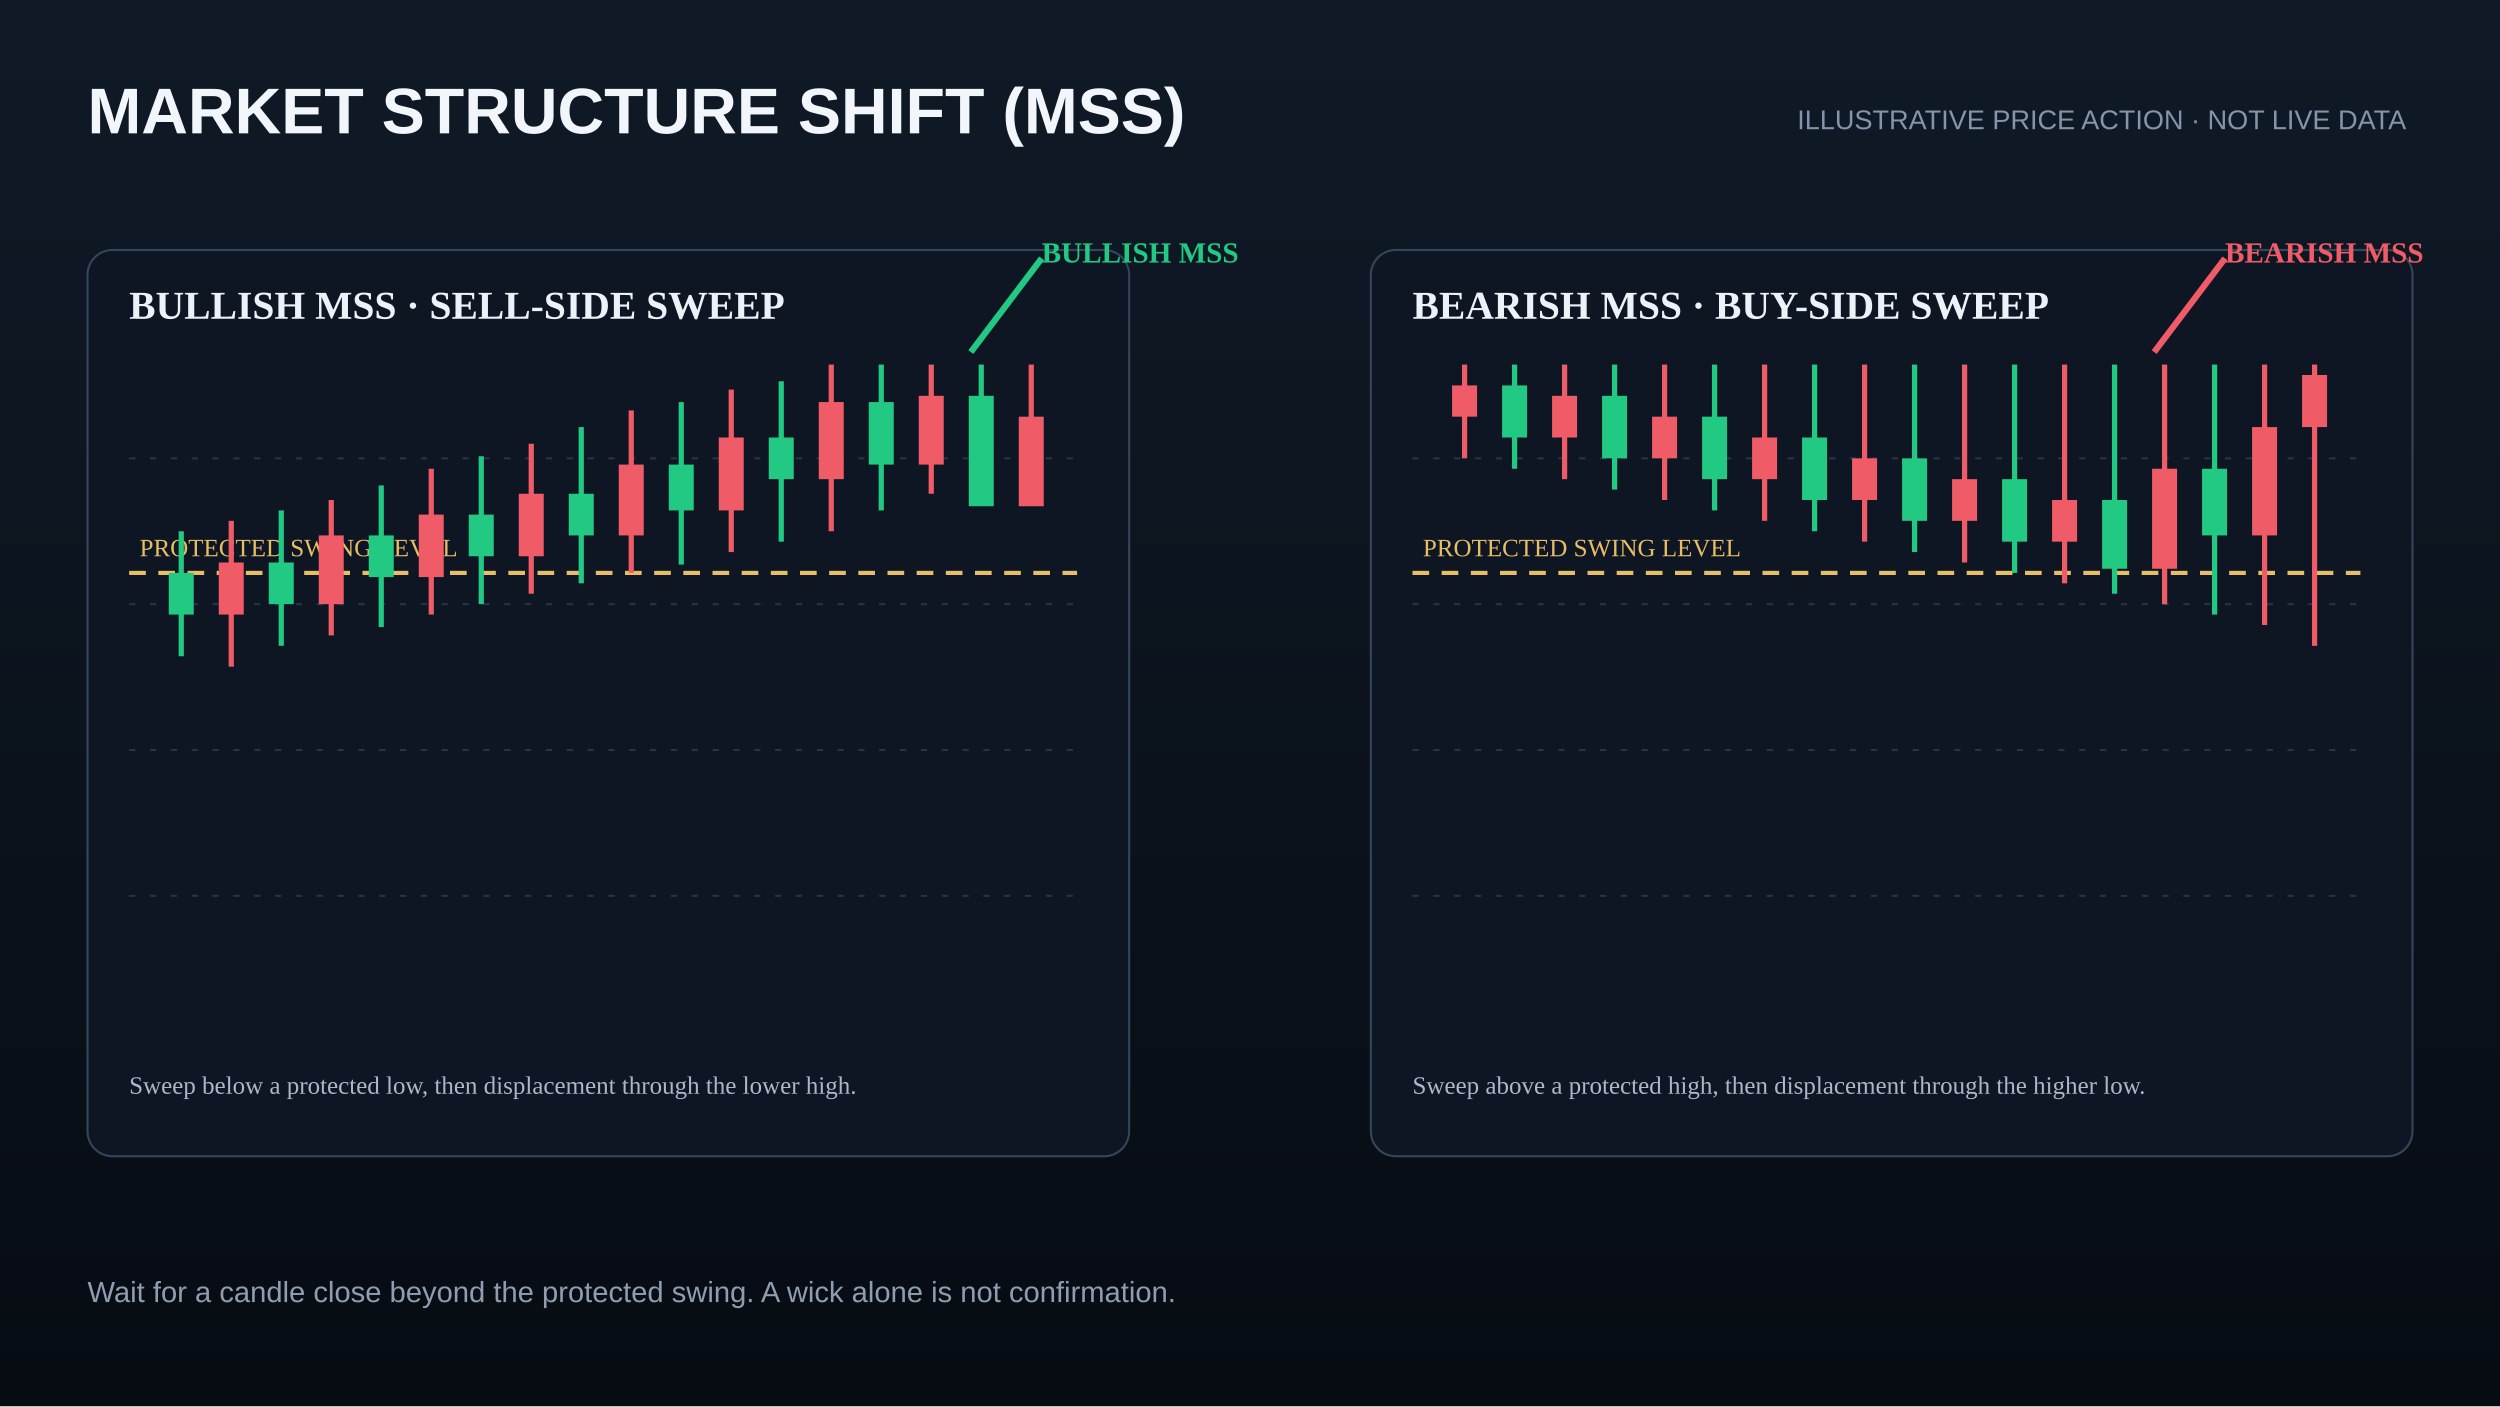
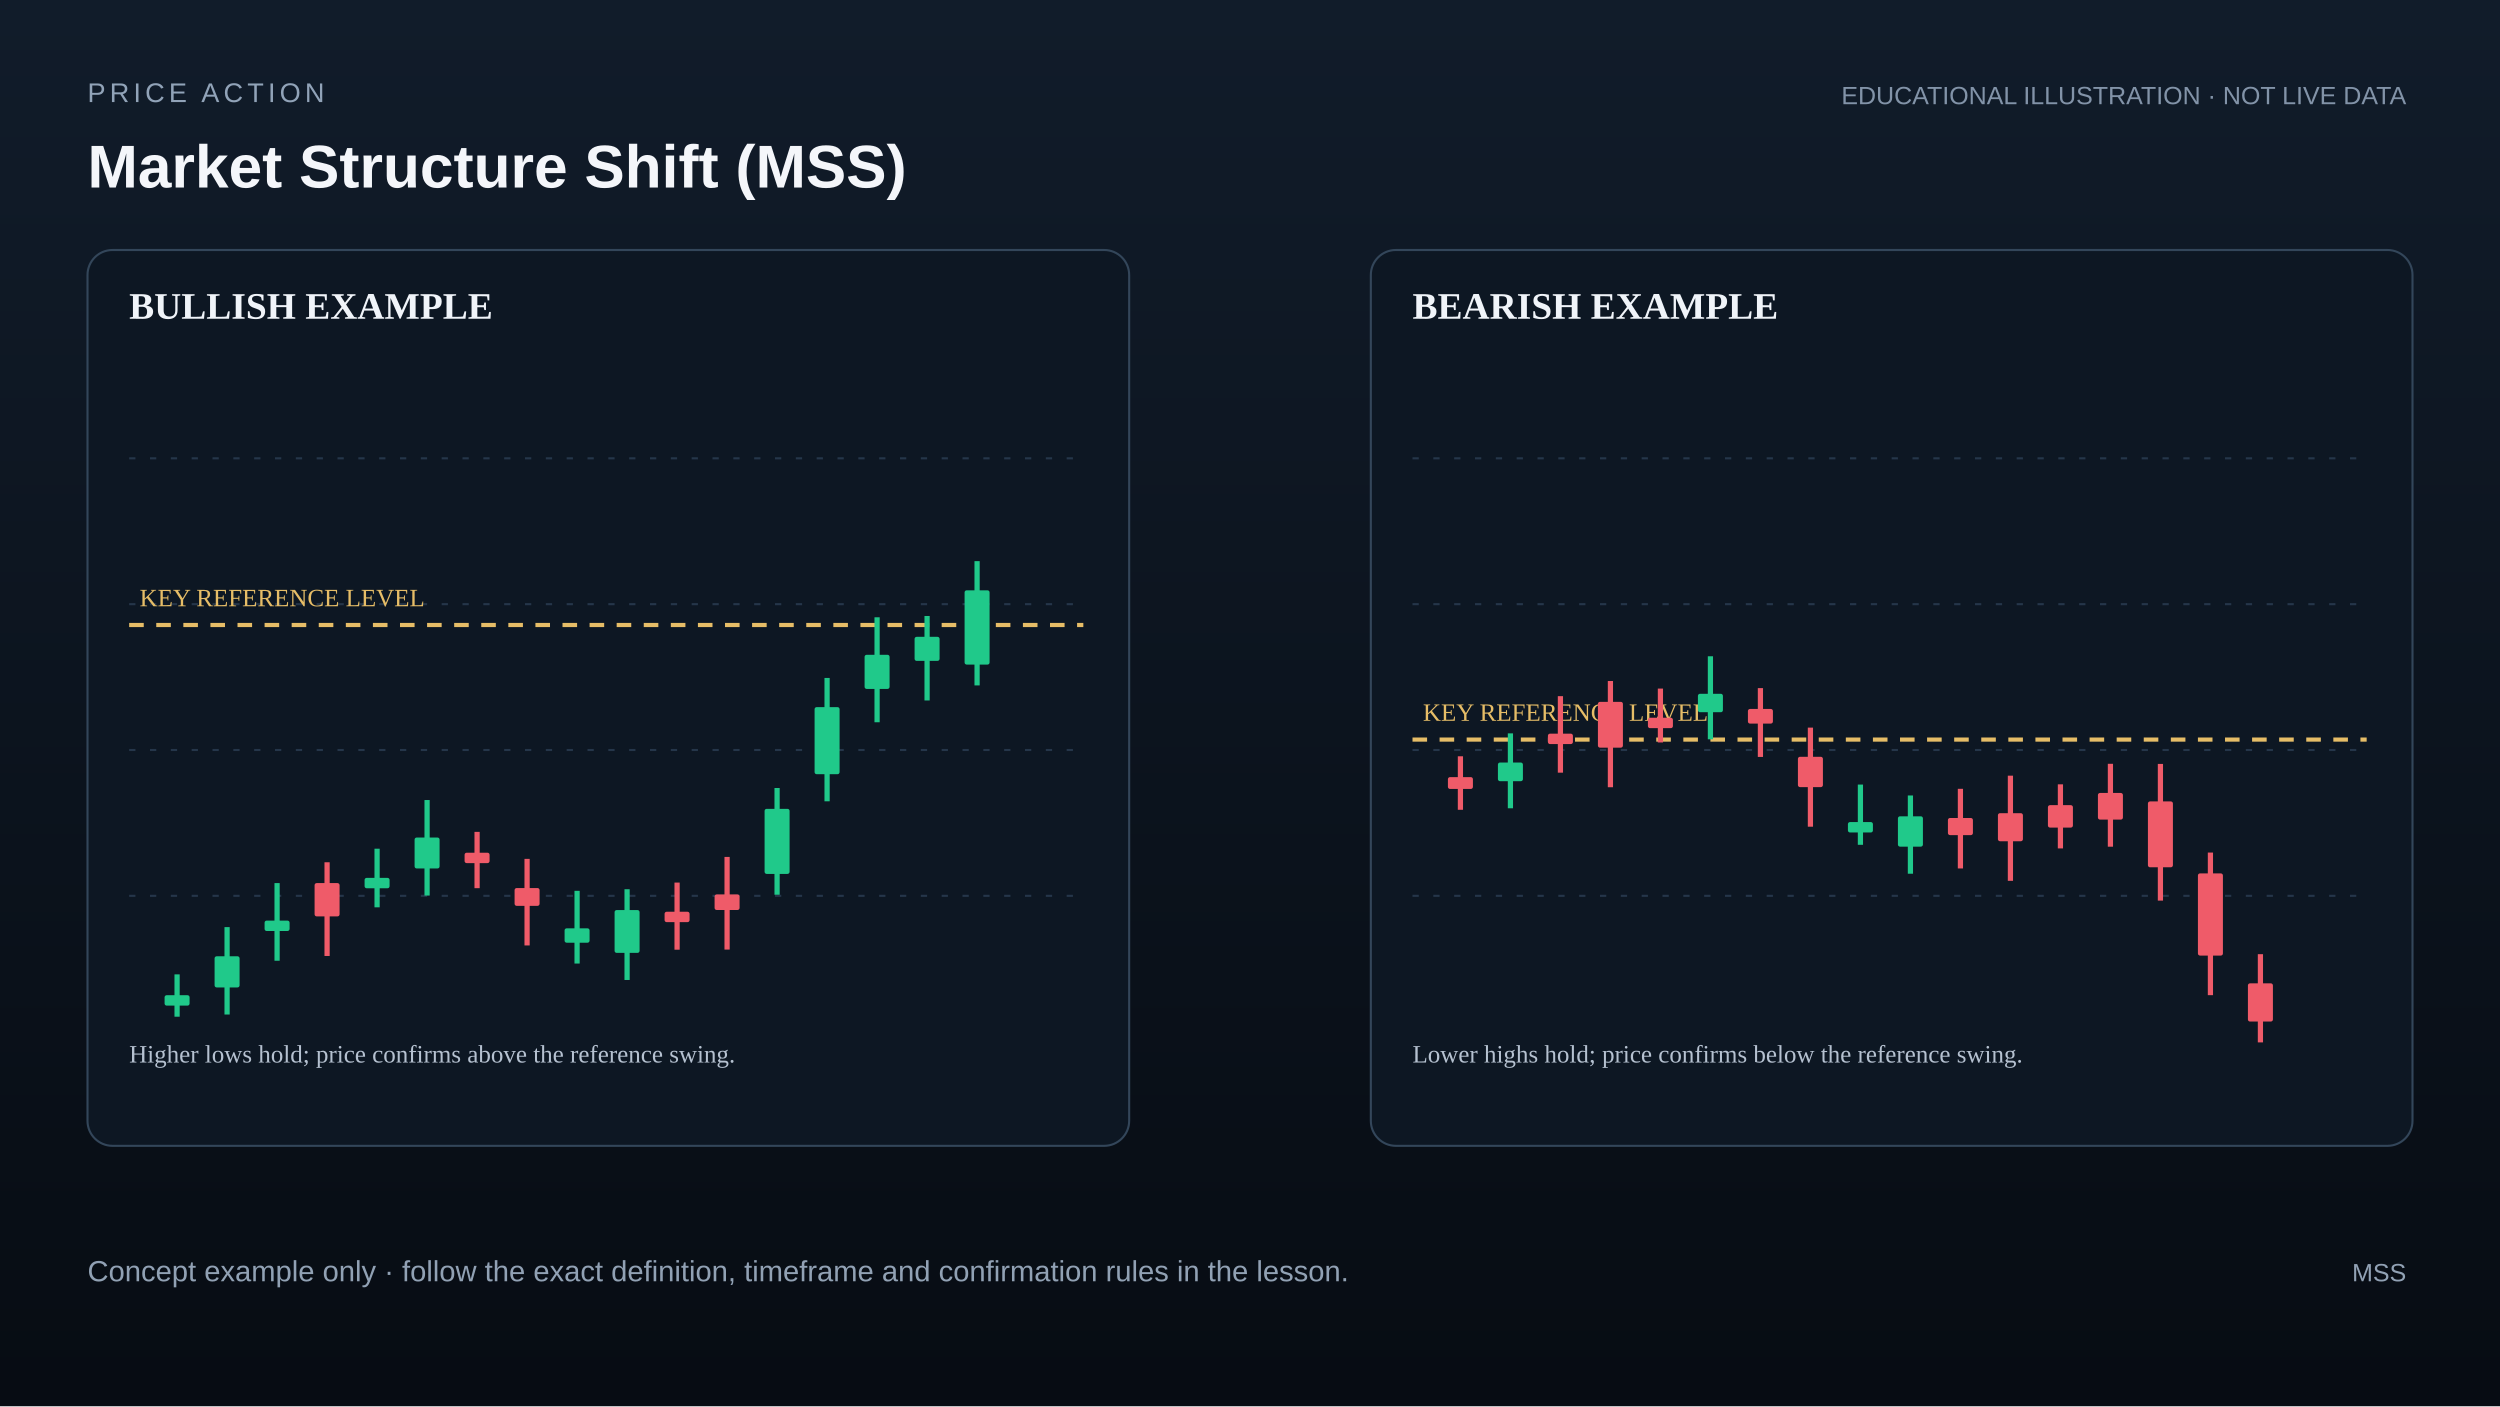
<svg xmlns="http://www.w3.org/2000/svg" width="1200" height="675" viewBox="0 0 1200 675">
  <defs>
    <linearGradient id="bg" x2="0" y2="1">
-       <stop stop-color="#101a27" />
+       <stop stop-color="#111c2a" />
      <stop offset="1" stop-color="#070c13" />
    </linearGradient>
  </defs>
  <rect width="1200" height="675" fill="url(#bg)" />
-   <text x="42" y="64" fill="#f2f5f9" font-family="Arial,sans-serif" font-size="31" font-weight="800">MARKET STRUCTURE SHIFT (MSS)</text>
-   <text x="1155" y="62" text-anchor="end" fill="#8495aa" font-family="Arial,sans-serif" font-size="13">ILLUSTRATIVE PRICE ACTION · NOT LIVE DATA</text>
+   <text x="42" y="49" fill="#91a3b8" font-family="Arial,sans-serif" font-size="13" letter-spacing="2">PRICE ACTION</text>
+   <text x="42" y="90" fill="#f4f6fa" font-family="Arial,sans-serif" font-size="29" font-weight="800">Market Structure Shift (MSS)</text>
+   <text x="1155" y="50" text-anchor="end" fill="#8293a8" font-family="Arial,sans-serif" font-size="12">EDUCATIONAL ILLUSTRATION · NOT LIVE DATA</text>
  <g>
-     <rect x="42" y="120" width="500" height="435" rx="12" fill="#0d1622" stroke="#34465c" />
-     <text x="62" y="153" fill="#edf2f8" font-size="19" font-weight="800">BULLISH MSS · SELL-SIDE SWEEP</text>
-     <line x1="62" y1="220" x2="522" y2="220" stroke="#253447" stroke-dasharray="3 7" />
-     <line x1="62" y1="290" x2="522" y2="290" stroke="#253447" stroke-dasharray="3 7" />
-     <line x1="62" y1="360" x2="522" y2="360" stroke="#253447" stroke-dasharray="3 7" />
-     <line x1="62" y1="430" x2="522" y2="430" stroke="#253447" stroke-dasharray="3 7" />
-     <line x1="62" y1="275" x2="517" y2="275" stroke="#e7bd65" stroke-width="2" stroke-dasharray="8 6" />
-     <text x="67" y="267" fill="#e7bd65" font-size="12">PROTECTED SWING LEVEL</text>
-     <line x1="87" y1="255" x2="87" y2="315" stroke="#22c983" stroke-width="2.5" />
-     <rect x="81" y="275" width="12" height="20" fill="#22c983" />
-     <line x1="111" y1="250" x2="111" y2="320" stroke="#f05b68" stroke-width="2.5" />
-     <rect x="105" y="270" width="12" height="25" fill="#f05b68" />
-     <line x1="135" y1="245" x2="135" y2="310" stroke="#22c983" stroke-width="2.5" />
-     <rect x="129" y="270" width="12" height="20" fill="#22c983" />
-     <line x1="159" y1="240" x2="159" y2="305" stroke="#f05b68" stroke-width="2.5" />
-     <rect x="153" y="257" width="12" height="33" fill="#f05b68" />
-     <line x1="183" y1="233" x2="183" y2="301" stroke="#22c983" stroke-width="2.5" />
-     <rect x="177" y="257" width="12" height="20" fill="#22c983" />
-     <line x1="207" y1="225" x2="207" y2="295" stroke="#f05b68" stroke-width="2.5" />
-     <rect x="201" y="247" width="12" height="30" fill="#f05b68" />
-     <line x1="231" y1="219" x2="231" y2="290" stroke="#22c983" stroke-width="2.5" />
-     <rect x="225" y="247" width="12" height="20" fill="#22c983" />
-     <line x1="255" y1="213" x2="255" y2="285" stroke="#f05b68" stroke-width="2.5" />
-     <rect x="249" y="237" width="12" height="30" fill="#f05b68" />
-     <line x1="279" y1="205" x2="279" y2="280" stroke="#22c983" stroke-width="2.5" />
-     <rect x="273" y="237" width="12" height="20" fill="#22c983" />
-     <line x1="303" y1="197" x2="303" y2="275" stroke="#f05b68" stroke-width="2.5" />
-     <rect x="297" y="223" width="12" height="34" fill="#f05b68" />
-     <line x1="327" y1="193" x2="327" y2="271" stroke="#22c983" stroke-width="2.5" />
-     <rect x="321" y="223" width="12" height="22" fill="#22c983" />
-     <line x1="351" y1="187" x2="351" y2="265" stroke="#f05b68" stroke-width="2.5" />
-     <rect x="345" y="210" width="12" height="35" fill="#f05b68" />
-     <line x1="375" y1="183" x2="375" y2="260" stroke="#22c983" stroke-width="2.5" />
-     <rect x="369" y="210" width="12" height="20" fill="#22c983" />
-     <line x1="399" y1="175" x2="399" y2="255" stroke="#f05b68" stroke-width="2.5" />
-     <rect x="393" y="193" width="12" height="37" fill="#f05b68" />
-     <line x1="423" y1="175" x2="423" y2="245" stroke="#22c983" stroke-width="2.5" />
-     <rect x="417" y="193" width="12" height="30" fill="#22c983" />
-     <line x1="447" y1="175" x2="447" y2="237" stroke="#f05b68" stroke-width="2.5" />
-     <rect x="441" y="190" width="12" height="33" fill="#f05b68" />
-     <line x1="471" y1="175" x2="471" y2="233" stroke="#22c983" stroke-width="2.5" />
-     <rect x="465" y="190" width="12" height="53" fill="#22c983" />
-     <line x1="495" y1="175" x2="495" y2="230" stroke="#f05b68" stroke-width="2.5" />
-     <rect x="489" y="200" width="12" height="43" fill="#f05b68" />
-     <path d="M466 169 l34 -45" stroke="#22c983" stroke-width="3" fill="none" />
-     <text x="500" y="126" fill="#22c983" font-size="14" font-weight="800">BULLISH MSS</text>
-     <text x="62" y="525" fill="#aab8c8" font-size="12">Sweep below a protected low, then displacement through the lower high.</text>
+     <rect x="42" y="120" width="500" height="430" rx="12" fill="#0d1723" stroke="#33465a" />
+     <text x="62" y="153" fill="#f0f4f9" font-size="18" font-weight="700">BULLISH EXAMPLE</text>
+     <line x1="62" y1="220" x2="522" y2="220" stroke="#25364a" stroke-dasharray="3 7" />
+     <line x1="62" y1="290" x2="522" y2="290" stroke="#25364a" stroke-dasharray="3 7" />
+     <line x1="62" y1="360" x2="522" y2="360" stroke="#25364a" stroke-dasharray="3 7" />
+     <line x1="62" y1="430" x2="522" y2="430" stroke="#25364a" stroke-dasharray="3 7" />
+     <line x1="62" y1="300" x2="520" y2="300" stroke="#e6bd67" stroke-width="2" stroke-dasharray="7 6" />
+     <text x="67" y="291" fill="#e6bd67" font-size="12">KEY REFERENCE LEVEL</text>
+     <line x1="85" y1="467.698" x2="85" y2="488.017" stroke="#20c98a" stroke-width="2.5" />
+     <rect x="79" y="477.698" width="12" height="5" rx="1" fill="#20c98a" />
+     <line x1="109" y1="445.014" x2="109" y2="486.974" stroke="#20c98a" stroke-width="2.5" />
+     <rect x="103" y="459.014" width="12" height="14.959" rx="1" fill="#20c98a" />
+     <line x1="133" y1="423.881" x2="133" y2="461.159" stroke="#20c98a" stroke-width="2.5" />
+     <rect x="127" y="441.881" width="12" height="5" rx="1" fill="#20c98a" />
+     <line x1="157" y1="413.886" x2="157" y2="458.873" stroke="#ef5b69" stroke-width="2.5" />
+     <rect x="151" y="423.886" width="12" height="15.988" rx="1" fill="#ef5b69" />
+     <line x1="181" y1="407.377" x2="181" y2="435.518" stroke="#20c98a" stroke-width="2.5" />
+     <rect x="175" y="421.377" width="12" height="5" rx="1" fill="#20c98a" />
+     <line x1="205" y1="384.011" x2="205" y2="429.868" stroke="#20c98a" stroke-width="2.5" />
+     <rect x="199" y="402.011" width="12" height="14.857" rx="1" fill="#20c98a" />
+     <line x1="229" y1="399.298" x2="229" y2="426.326" stroke="#ef5b69" stroke-width="2.5" />
+     <rect x="223" y="409.298" width="12" height="5" rx="1" fill="#ef5b69" />
+     <line x1="253" y1="412.259" x2="253" y2="453.815" stroke="#ef5b69" stroke-width="2.5" />
+     <rect x="247" y="426.259" width="12" height="8.556" rx="1" fill="#ef5b69" />
+     <line x1="277" y1="427.593" x2="277" y2="462.505" stroke="#20c98a" stroke-width="2.5" />
+     <rect x="271" y="445.593" width="12" height="6.912" rx="1" fill="#20c98a" />
+     <line x1="301" y1="426.827" x2="301" y2="470.391" stroke="#20c98a" stroke-width="2.5" />
+     <rect x="295" y="436.827" width="12" height="20.564" rx="1" fill="#20c98a" />
+     <line x1="325" y1="423.633" x2="325" y2="455.857" stroke="#ef5b69" stroke-width="2.5" />
+     <rect x="319" y="437.633" width="12" height="5" rx="1" fill="#ef5b69" />
+     <line x1="349" y1="411.322" x2="349" y2="455.797" stroke="#ef5b69" stroke-width="2.5" />
+     <rect x="343" y="429.322" width="12" height="7.475" rx="1" fill="#ef5b69" />
+     <line x1="373" y1="378.242" x2="373" y2="429.476" stroke="#20c98a" stroke-width="2.5" />
+     <rect x="367" y="388.242" width="12" height="31.235" rx="1" fill="#20c98a" />
+     <line x1="397" y1="325.414" x2="397" y2="384.624" stroke="#20c98a" stroke-width="2.5" />
+     <rect x="391" y="339.414" width="12" height="32.21" rx="1" fill="#20c98a" />
+     <line x1="421" y1="296.297" x2="421" y2="346.684" stroke="#20c98a" stroke-width="2.5" />
+     <rect x="415" y="314.297" width="12" height="16.387" rx="1" fill="#20c98a" />
+     <line x1="445" y1="295.677" x2="445" y2="336.229" stroke="#20c98a" stroke-width="2.5" />
+     <rect x="439" y="305.677" width="12" height="11.552" rx="1" fill="#20c98a" />
+     <line x1="469" y1="269.348" x2="469" y2="329.003" stroke="#20c98a" stroke-width="2.5" />
+     <rect x="463" y="283.348" width="12" height="35.656" rx="1" fill="#20c98a" />
+     <text x="62" y="510" fill="#b5c1d0" font-size="12">Higher lows hold; price confirms above the reference swing.</text>
  </g>
  <g>
-     <rect x="658" y="120" width="500" height="435" rx="12" fill="#0d1622" stroke="#34465c" />
-     <text x="678" y="153" fill="#edf2f8" font-size="19" font-weight="800">BEARISH MSS · BUY-SIDE SWEEP</text>
-     <line x1="678" y1="220" x2="1138" y2="220" stroke="#253447" stroke-dasharray="3 7" />
-     <line x1="678" y1="290" x2="1138" y2="290" stroke="#253447" stroke-dasharray="3 7" />
-     <line x1="678" y1="360" x2="1138" y2="360" stroke="#253447" stroke-dasharray="3 7" />
-     <line x1="678" y1="430" x2="1138" y2="430" stroke="#253447" stroke-dasharray="3 7" />
-     <line x1="678" y1="275" x2="1133" y2="275" stroke="#e7bd65" stroke-width="2" stroke-dasharray="8 6" />
-     <text x="683" y="267" fill="#e7bd65" font-size="12">PROTECTED SWING LEVEL</text>
-     <line x1="703" y1="175" x2="703" y2="220" stroke="#f05b68" stroke-width="2.5" />
-     <rect x="697" y="185" width="12" height="15" fill="#f05b68" />
-     <line x1="727" y1="175" x2="727" y2="225" stroke="#22c983" stroke-width="2.5" />
-     <rect x="721" y="185" width="12" height="25" fill="#22c983" />
-     <line x1="751" y1="175" x2="751" y2="230" stroke="#f05b68" stroke-width="2.5" />
-     <rect x="745" y="190" width="12" height="20" fill="#f05b68" />
-     <line x1="775" y1="175" x2="775" y2="235" stroke="#22c983" stroke-width="2.5" />
-     <rect x="769" y="190" width="12" height="30" fill="#22c983" />
-     <line x1="799" y1="175" x2="799" y2="240" stroke="#f05b68" stroke-width="2.5" />
-     <rect x="793" y="200" width="12" height="20" fill="#f05b68" />
-     <line x1="823" y1="175" x2="823" y2="245" stroke="#22c983" stroke-width="2.5" />
-     <rect x="817" y="200" width="12" height="30" fill="#22c983" />
-     <line x1="847" y1="175" x2="847" y2="250" stroke="#f05b68" stroke-width="2.5" />
-     <rect x="841" y="210" width="12" height="20" fill="#f05b68" />
-     <line x1="871" y1="175" x2="871" y2="255" stroke="#22c983" stroke-width="2.5" />
-     <rect x="865" y="210" width="12" height="30" fill="#22c983" />
-     <line x1="895" y1="175" x2="895" y2="260" stroke="#f05b68" stroke-width="2.5" />
-     <rect x="889" y="220" width="12" height="20" fill="#f05b68" />
-     <line x1="919" y1="175" x2="919" y2="265" stroke="#22c983" stroke-width="2.5" />
-     <rect x="913" y="220" width="12" height="30" fill="#22c983" />
-     <line x1="943" y1="175" x2="943" y2="270" stroke="#f05b68" stroke-width="2.5" />
-     <rect x="937" y="230" width="12" height="20" fill="#f05b68" />
-     <line x1="967" y1="175" x2="967" y2="275" stroke="#22c983" stroke-width="2.5" />
-     <rect x="961" y="230" width="12" height="30" fill="#22c983" />
-     <line x1="991" y1="175" x2="991" y2="280" stroke="#f05b68" stroke-width="2.5" />
-     <rect x="985" y="240" width="12" height="20" fill="#f05b68" />
-     <line x1="1015" y1="175" x2="1015" y2="285" stroke="#22c983" stroke-width="2.5" />
-     <rect x="1009" y="240" width="12" height="33" fill="#22c983" />
-     <line x1="1039" y1="175" x2="1039" y2="290" stroke="#f05b68" stroke-width="2.5" />
-     <rect x="1033" y="225" width="12" height="48" fill="#f05b68" />
-     <line x1="1063" y1="175" x2="1063" y2="295" stroke="#22c983" stroke-width="2.5" />
-     <rect x="1057" y="225" width="12" height="32" fill="#22c983" />
-     <line x1="1087" y1="175" x2="1087" y2="300" stroke="#f05b68" stroke-width="2.5" />
-     <rect x="1081" y="205" width="12" height="52" fill="#f05b68" />
-     <line x1="1111" y1="175" x2="1111" y2="310" stroke="#f05b68" stroke-width="2.5" />
-     <rect x="1105" y="180" width="12" height="25" fill="#f05b68" />
-     <path d="M1034 169 l34 -45" stroke="#f05b68" stroke-width="3" fill="none" />
-     <text x="1068" y="126" fill="#f05b68" font-size="14" font-weight="800">BEARISH MSS</text>
-     <text x="678" y="525" fill="#aab8c8" font-size="12">Sweep above a protected high, then displacement through the higher low.</text>
+     <rect x="658" y="120" width="500" height="430" rx="12" fill="#0d1723" stroke="#33465a" />
+     <text x="678" y="153" fill="#f0f4f9" font-size="18" font-weight="700">BEARISH EXAMPLE</text>
+     <line x1="678" y1="220" x2="1138" y2="220" stroke="#25364a" stroke-dasharray="3 7" />
+     <line x1="678" y1="290" x2="1138" y2="290" stroke="#25364a" stroke-dasharray="3 7" />
+     <line x1="678" y1="360" x2="1138" y2="360" stroke="#25364a" stroke-dasharray="3 7" />
+     <line x1="678" y1="430" x2="1138" y2="430" stroke="#25364a" stroke-dasharray="3 7" />
+     <line x1="678" y1="355" x2="1136" y2="355" stroke="#e6bd67" stroke-width="2" stroke-dasharray="7 6" />
+     <text x="683" y="346" fill="#e6bd67" font-size="12">KEY REFERENCE LEVEL</text>
+     <line x1="701" y1="363.017" x2="701" y2="388.698" stroke="#ef5b69" stroke-width="2.5" />
+     <rect x="695" y="373.017" width="12" height="5.681" rx="1" fill="#ef5b69" />
+     <line x1="725" y1="352.014" x2="725" y2="387.974" stroke="#20c98a" stroke-width="2.5" />
+     <rect x="719" y="366.014" width="12" height="8.959" rx="1" fill="#20c98a" />
+     <line x1="749" y1="334.159" x2="749" y2="370.881" stroke="#ef5b69" stroke-width="2.5" />
+     <rect x="743" y="352.159" width="12" height="5" rx="1" fill="#ef5b69" />
+     <line x1="773" y1="326.886" x2="773" y2="377.873" stroke="#ef5b69" stroke-width="2.5" />
+     <rect x="767" y="336.886" width="12" height="21.988" rx="1" fill="#ef5b69" />
+     <line x1="797" y1="330.518" x2="797" y2="356.377" stroke="#ef5b69" stroke-width="2.5" />
+     <rect x="791" y="344.518" width="12" height="5" rx="1" fill="#ef5b69" />
+     <line x1="821" y1="315.011" x2="821" y2="354.868" stroke="#20c98a" stroke-width="2.5" />
+     <rect x="815" y="333.011" width="12" height="8.857" rx="1" fill="#20c98a" />
+     <line x1="845" y1="330.298" x2="845" y2="363.326" stroke="#ef5b69" stroke-width="2.5" />
+     <rect x="839" y="340.298" width="12" height="7.028" rx="1" fill="#ef5b69" />
+     <line x1="869" y1="349.259" x2="869" y2="396.815" stroke="#ef5b69" stroke-width="2.5" />
+     <rect x="863" y="363.259" width="12" height="14.556" rx="1" fill="#ef5b69" />
+     <line x1="893" y1="376.593" x2="893" y2="405.505" stroke="#20c98a" stroke-width="2.5" />
+     <rect x="887" y="394.593" width="12" height="5" rx="1" fill="#20c98a" />
+     <line x1="917" y1="381.827" x2="917" y2="419.391" stroke="#20c98a" stroke-width="2.5" />
+     <rect x="911" y="391.827" width="12" height="14.564" rx="1" fill="#20c98a" />
+     <line x1="941" y1="378.633" x2="941" y2="416.857" stroke="#ef5b69" stroke-width="2.5" />
+     <rect x="935" y="392.633" width="12" height="8.224" rx="1" fill="#ef5b69" />
+     <line x1="965" y1="372.322" x2="965" y2="422.797" stroke="#ef5b69" stroke-width="2.5" />
+     <rect x="959" y="390.322" width="12" height="13.475" rx="1" fill="#ef5b69" />
+     <line x1="989" y1="376.476" x2="989" y2="407.242" stroke="#ef5b69" stroke-width="2.5" />
+     <rect x="983" y="386.476" width="12" height="10.765" rx="1" fill="#ef5b69" />
+     <line x1="1013" y1="366.624" x2="1013" y2="406.414" stroke="#ef5b69" stroke-width="2.5" />
+     <rect x="1007" y="380.624" width="12" height="12.79" rx="1" fill="#ef5b69" />
+     <line x1="1037" y1="366.684" x2="1037" y2="432.297" stroke="#ef5b69" stroke-width="2.5" />
+     <rect x="1031" y="384.684" width="12" height="31.613" rx="1" fill="#ef5b69" />
+     <line x1="1061" y1="409.229" x2="1061" y2="477.677" stroke="#ef5b69" stroke-width="2.5" />
+     <rect x="1055" y="419.229" width="12" height="39.448" rx="1" fill="#ef5b69" />
+     <line x1="1085" y1="458.003" x2="1085" y2="500.348" stroke="#ef5b69" stroke-width="2.5" />
+     <rect x="1079" y="472.003" width="12" height="18.344" rx="1" fill="#ef5b69" />
+     <text x="678" y="510" fill="#b5c1d0" font-size="12">Lower highs hold; price confirms below the reference swing.</text>
  </g>
-   <text x="42" y="625" fill="#8e9db0" font-family="Arial,sans-serif" font-size="14">Wait for a candle close beyond the protected swing. A wick alone is not confirmation.</text>
+   <text x="42" y="615" fill="#91a1b4" font-family="Arial,sans-serif" font-size="14">Concept example only · follow the exact definition, timeframe and confirmation rules in the lesson.</text>
+   <text x="1155" y="615" text-anchor="end" fill="#91a1b4" font-family="Arial,sans-serif" font-size="12">MSS</text>
</svg>
